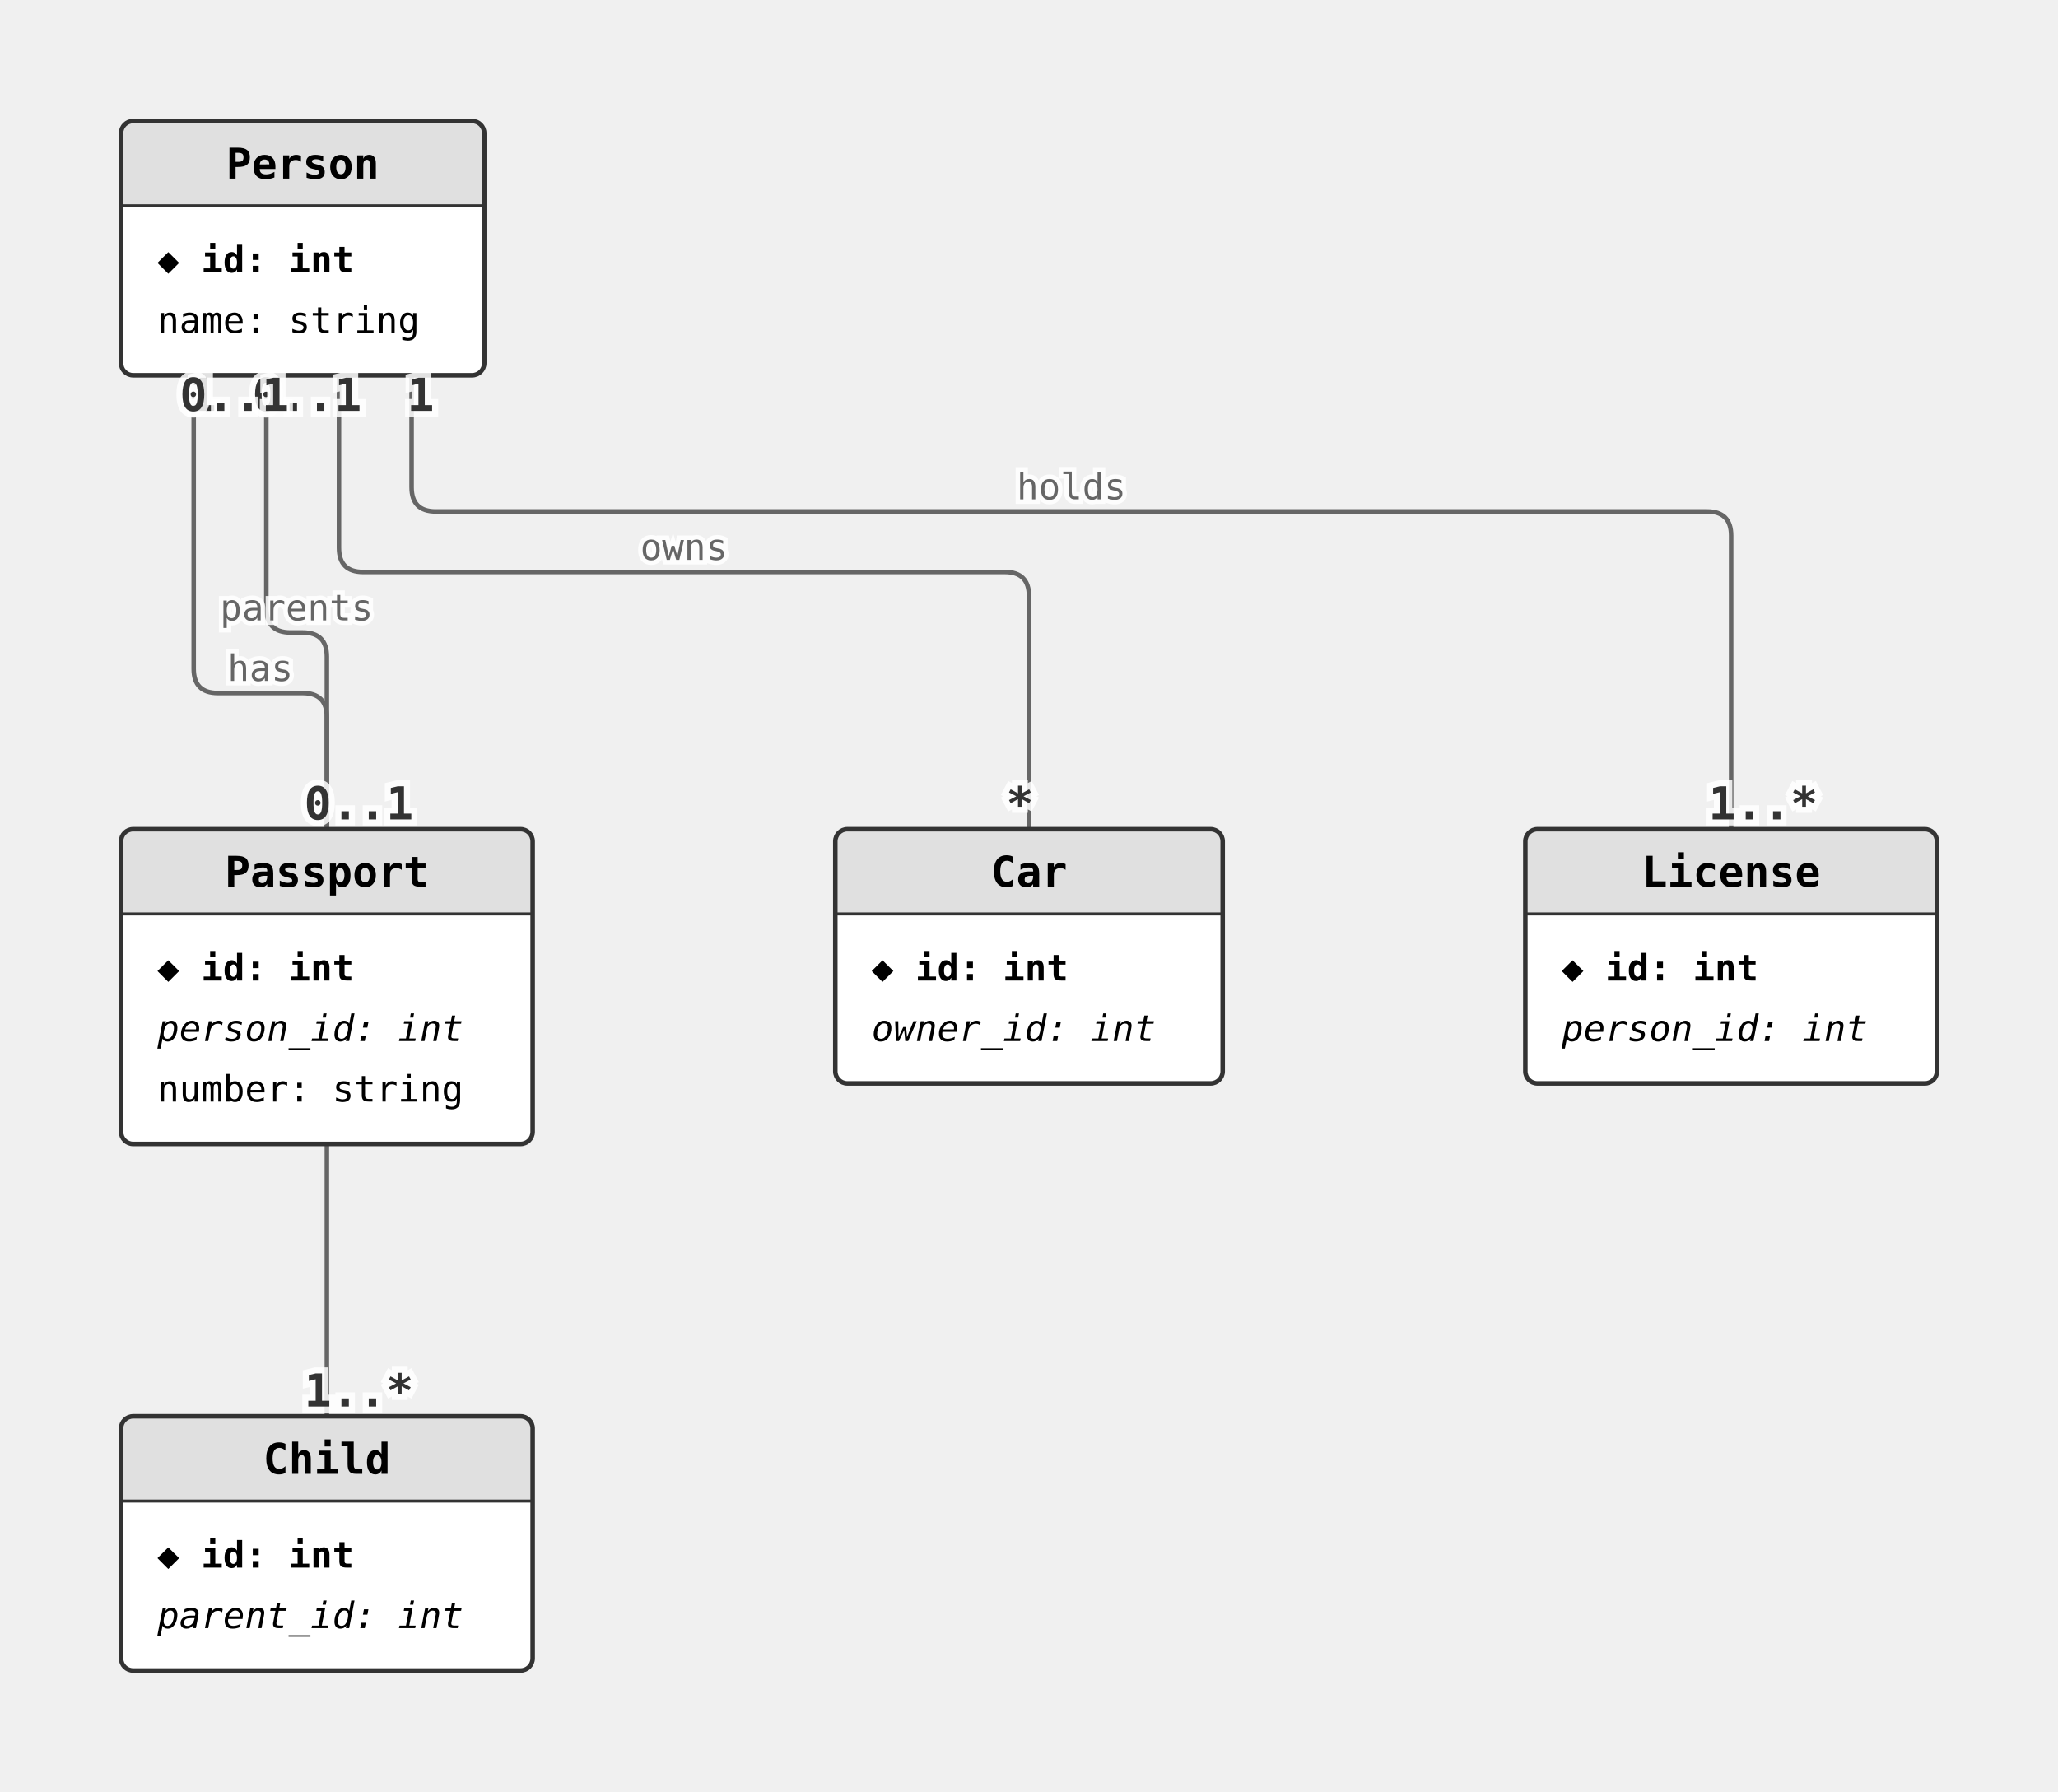
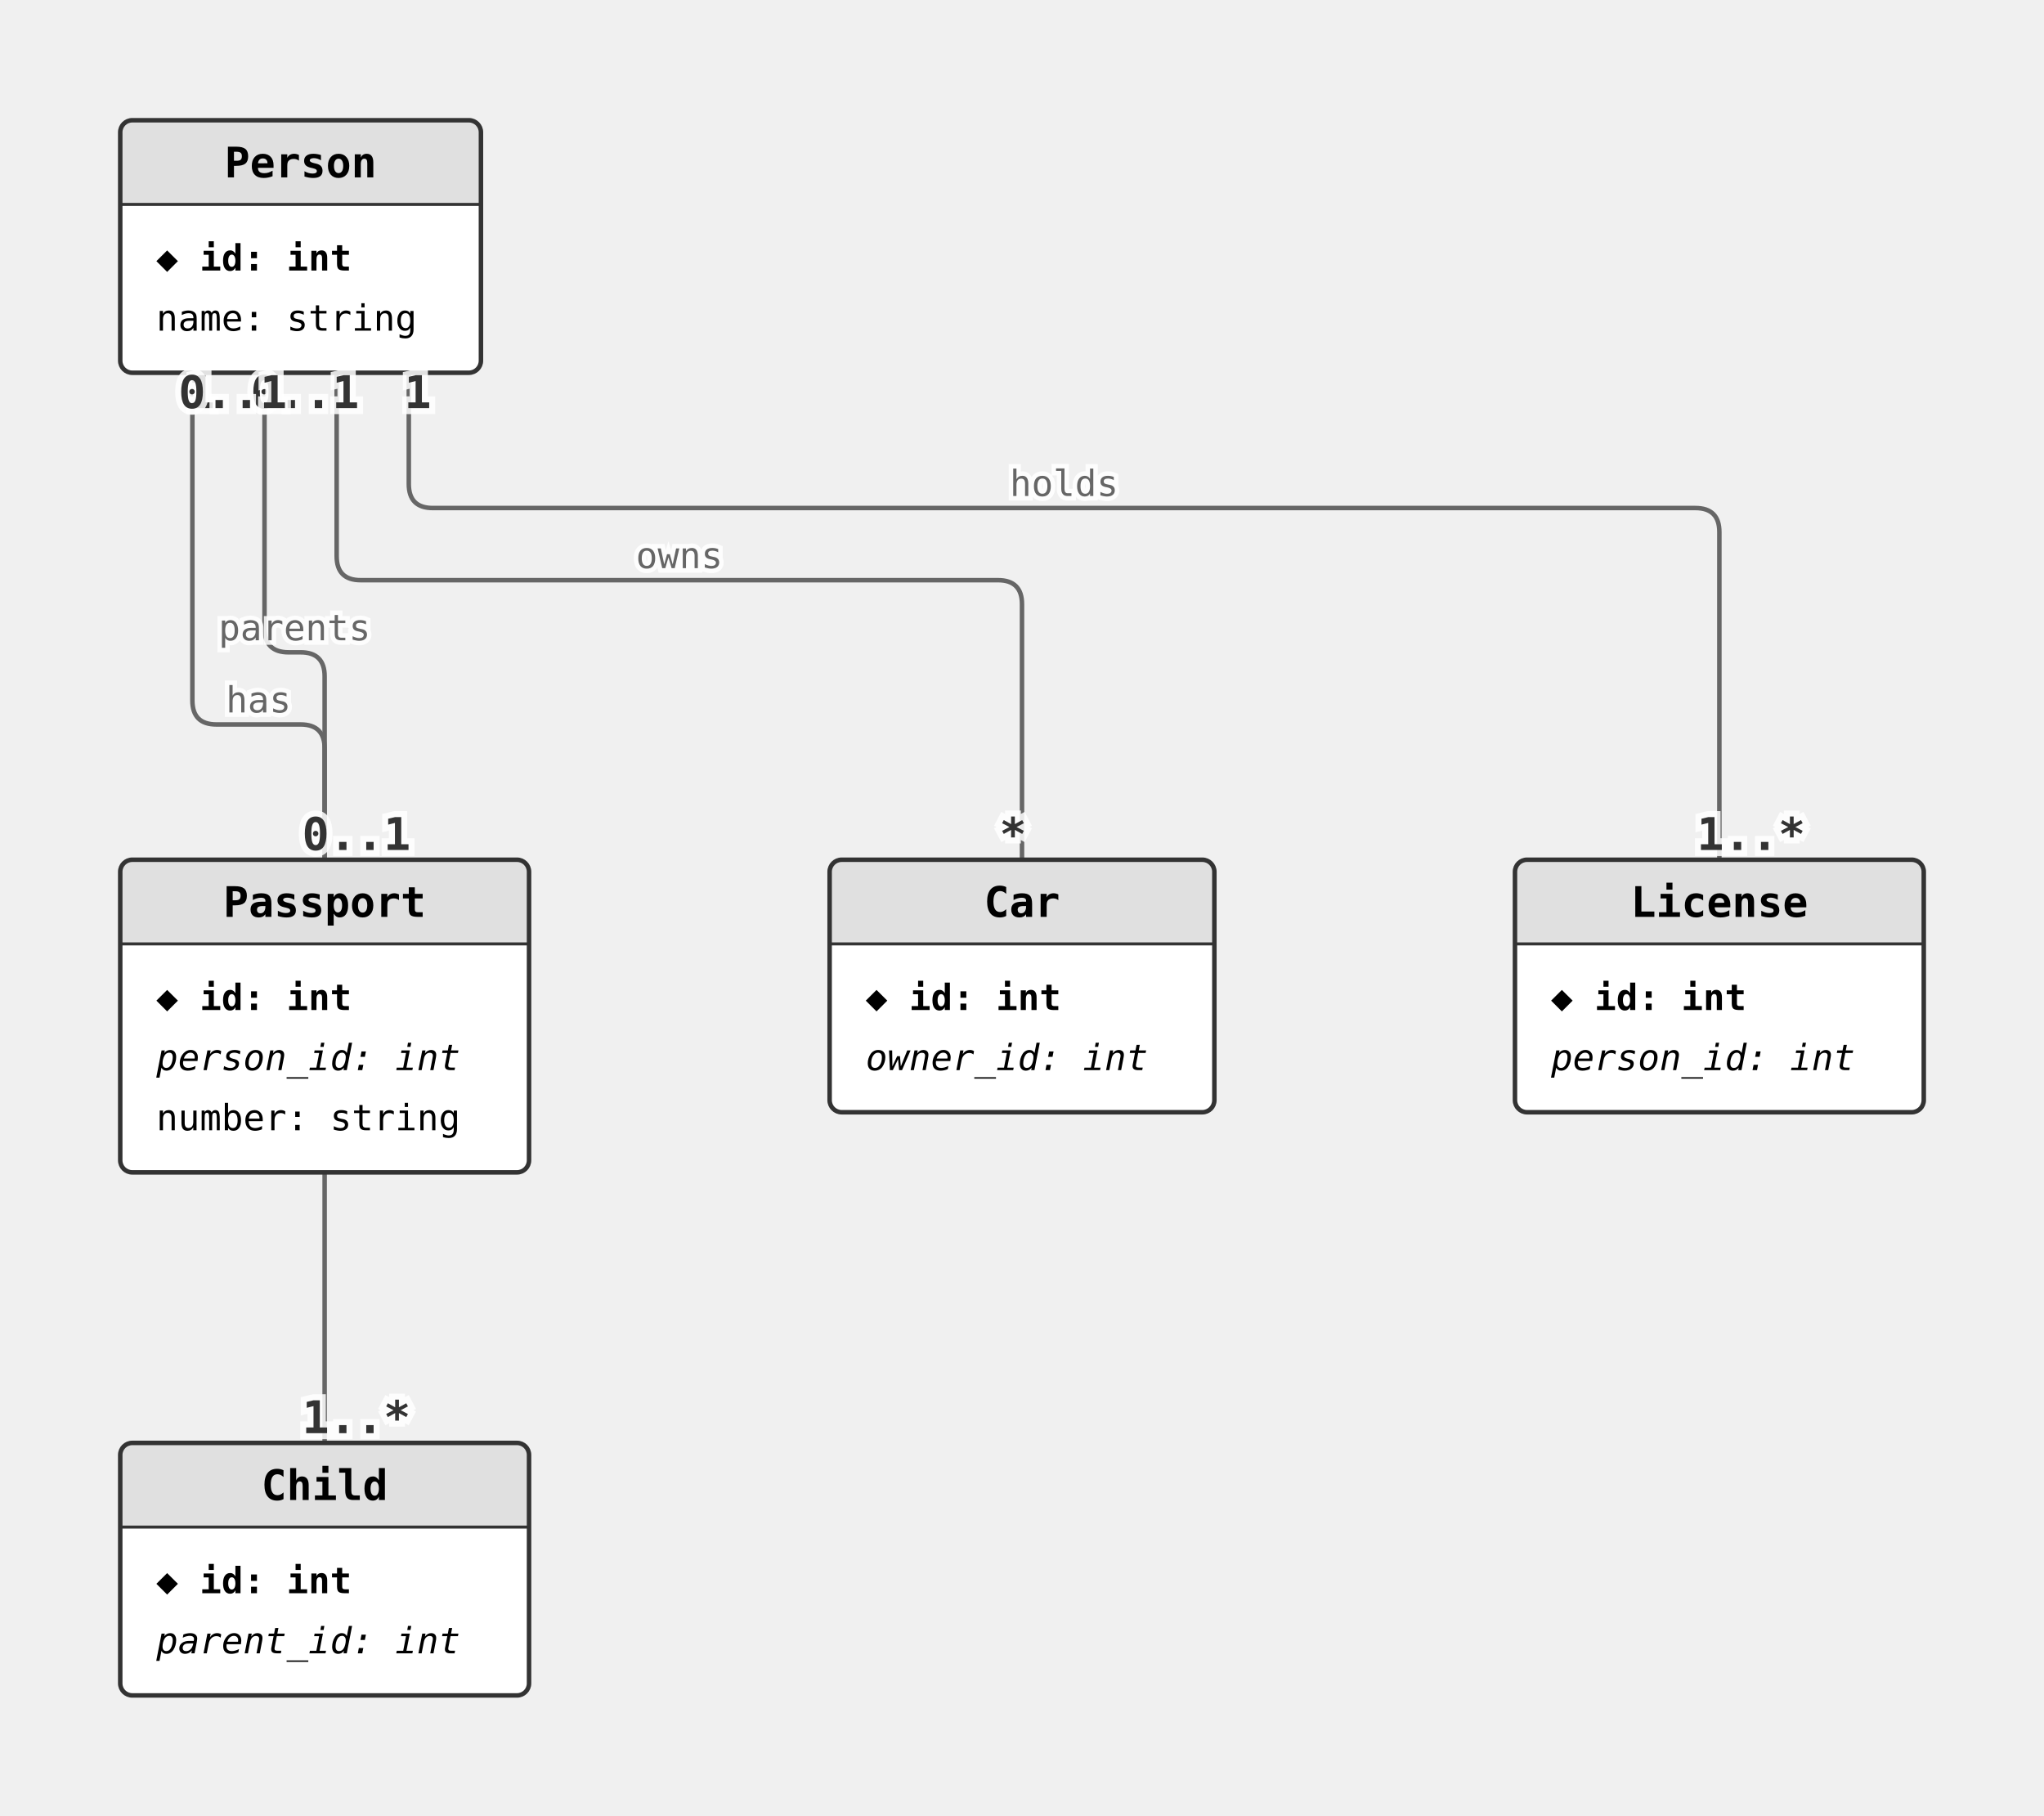
- <svg xmlns="http://www.w3.org/2000/svg" width="680" height="592" viewBox="0 0 680 592">
+ <svg xmlns="http://www.w3.org/2000/svg" width="680" height="604" viewBox="0 0 680 604">
  <style>
  .entity-bg { fill: #fff; }
  .entity-header { fill: #e0e0e0; }
  .entity-border { fill: none; stroke: #333; stroke-width: 1.5; }
  .entity-name { font-family: monospace; font-size: 14px; font-weight: bold; }
  .column-text { font-family: monospace; font-size: 12px; }
  .pk { font-weight: bold; }
  .fk { font-style: italic; }
  .edge { stroke: #666; stroke-width: 1.5; fill: none; }
  .edge-label { font-family: monospace; font-size: 12px; fill: #666; paint-order: stroke; stroke: rgba(255,255,255,0.85); stroke-width: 3px; }
  .cardinality { font-family: monospace; font-size: 15px; font-weight: bold; fill: #333; paint-order: stroke; stroke: rgba(255,255,255,0.85); stroke-width: 4px; }
</style>
-   <path class="edge" d="M 64 124 L 64 221 Q 64 229 72 229 L 100 229 Q 108 229 108 237 L 108 274" />
-   <path class="edge" d="M 112 124 L 112 181 Q 112 189 120 189 L 332 189 Q 340 189 340 197 L 340 274" />
-   <path class="edge" d="M 136 124 L 136 161 Q 136 169 144 169 L 564 169 Q 572 169 572 177 L 572 274" />
-   <path class="edge" d="M 88 124 L 88 201 Q 88 209 96 209 L 100 209 Q 108 209 108 217 L 108 468" />
+   <path class="edge" d="M 64 124 L 64 233 Q 64 241 72 241 L 100 241 Q 108 241 108 249 L 108 286" />
+   <path class="edge" d="M 112 124 L 112 185 Q 112 193 120 193 L 332 193 Q 340 193 340 201 L 340 286" />
+   <path class="edge" d="M 136 124 L 136 161 Q 136 169 144 169 L 564 169 Q 572 169 572 177 L 572 286" />
+   <path class="edge" d="M 88 124 L 88 209 Q 88 217 96 217 L 100 217 Q 108 217 108 225 L 108 480" />
  <rect class="entity-bg" x="40" y="40" width="120" height="84" rx="4" />
  <rect class="entity-header" x="40" y="40" width="120" height="28" rx="4" />
  <rect class="entity-header" x="40" y="64" width="120" height="4" />
  <text class="entity-name" x="100" y="59" text-anchor="middle">Person</text>
  <line x1="40" y1="68" x2="160" y2="68" stroke="#333" stroke-width="1" />
  <text class="column-text pk" x="52" y="90">◆ id: int</text>
  <text class="column-text" x="52" y="110">  name: string</text>
  <rect class="entity-border" x="40" y="40" width="120" height="84" rx="4" />
-   <rect class="entity-bg" x="40" y="274" width="136" height="104" rx="4" />
-   <rect class="entity-header" x="40" y="274" width="136" height="28" rx="4" />
-   <rect class="entity-header" x="40" y="298" width="136" height="4" />
-   <text class="entity-name" x="108" y="293" text-anchor="middle">Passport</text>
-   <line x1="40" y1="302" x2="176" y2="302" stroke="#333" stroke-width="1" />
-   <text class="column-text pk" x="52" y="324">◆ id: int</text>
-   <text class="column-text fk" x="52" y="344">  person_id: int</text>
-   <text class="column-text" x="52" y="364">  number: string</text>
-   <rect class="entity-border" x="40" y="274" width="136" height="104" rx="4" />
-   <rect class="entity-bg" x="276" y="274" width="128" height="84" rx="4" />
-   <rect class="entity-header" x="276" y="274" width="128" height="28" rx="4" />
-   <rect class="entity-header" x="276" y="298" width="128" height="4" />
-   <text class="entity-name" x="340" y="293" text-anchor="middle">Car</text>
-   <line x1="276" y1="302" x2="404" y2="302" stroke="#333" stroke-width="1" />
-   <text class="column-text pk" x="288" y="324">◆ id: int</text>
-   <text class="column-text fk" x="288" y="344">  owner_id: int</text>
-   <rect class="entity-border" x="276" y="274" width="128" height="84" rx="4" />
-   <rect class="entity-bg" x="504" y="274" width="136" height="84" rx="4" />
-   <rect class="entity-header" x="504" y="274" width="136" height="28" rx="4" />
-   <rect class="entity-header" x="504" y="298" width="136" height="4" />
-   <text class="entity-name" x="572" y="293" text-anchor="middle">License</text>
-   <line x1="504" y1="302" x2="640" y2="302" stroke="#333" stroke-width="1" />
-   <text class="column-text pk" x="516" y="324">◆ id: int</text>
-   <text class="column-text fk" x="516" y="344">  person_id: int</text>
-   <rect class="entity-border" x="504" y="274" width="136" height="84" rx="4" />
-   <rect class="entity-bg" x="40" y="468" width="136" height="84" rx="4" />
-   <rect class="entity-header" x="40" y="468" width="136" height="28" rx="4" />
-   <rect class="entity-header" x="40" y="492" width="136" height="4" />
-   <text class="entity-name" x="108" y="487" text-anchor="middle">Child</text>
-   <line x1="40" y1="496" x2="176" y2="496" stroke="#333" stroke-width="1" />
-   <text class="column-text pk" x="52" y="518">◆ id: int</text>
-   <text class="column-text fk" x="52" y="538">  parent_id: int</text>
-   <rect class="entity-border" x="40" y="468" width="136" height="84" rx="4" />
+   <rect class="entity-bg" x="40" y="286" width="136" height="104" rx="4" />
+   <rect class="entity-header" x="40" y="286" width="136" height="28" rx="4" />
+   <rect class="entity-header" x="40" y="310" width="136" height="4" />
+   <text class="entity-name" x="108" y="305" text-anchor="middle">Passport</text>
+   <line x1="40" y1="314" x2="176" y2="314" stroke="#333" stroke-width="1" />
+   <text class="column-text pk" x="52" y="336">◆ id: int</text>
+   <text class="column-text fk" x="52" y="356">  person_id: int</text>
+   <text class="column-text" x="52" y="376">  number: string</text>
+   <rect class="entity-border" x="40" y="286" width="136" height="104" rx="4" />
+   <rect class="entity-bg" x="276" y="286" width="128" height="84" rx="4" />
+   <rect class="entity-header" x="276" y="286" width="128" height="28" rx="4" />
+   <rect class="entity-header" x="276" y="310" width="128" height="4" />
+   <text class="entity-name" x="340" y="305" text-anchor="middle">Car</text>
+   <line x1="276" y1="314" x2="404" y2="314" stroke="#333" stroke-width="1" />
+   <text class="column-text pk" x="288" y="336">◆ id: int</text>
+   <text class="column-text fk" x="288" y="356">  owner_id: int</text>
+   <rect class="entity-border" x="276" y="286" width="128" height="84" rx="4" />
+   <rect class="entity-bg" x="504" y="286" width="136" height="84" rx="4" />
+   <rect class="entity-header" x="504" y="286" width="136" height="28" rx="4" />
+   <rect class="entity-header" x="504" y="310" width="136" height="4" />
+   <text class="entity-name" x="572" y="305" text-anchor="middle">License</text>
+   <line x1="504" y1="314" x2="640" y2="314" stroke="#333" stroke-width="1" />
+   <text class="column-text pk" x="516" y="336">◆ id: int</text>
+   <text class="column-text fk" x="516" y="356">  person_id: int</text>
+   <rect class="entity-border" x="504" y="286" width="136" height="84" rx="4" />
+   <rect class="entity-bg" x="40" y="480" width="136" height="84" rx="4" />
+   <rect class="entity-header" x="40" y="480" width="136" height="28" rx="4" />
+   <rect class="entity-header" x="40" y="504" width="136" height="4" />
+   <text class="entity-name" x="108" y="499" text-anchor="middle">Child</text>
+   <line x1="40" y1="508" x2="176" y2="508" stroke="#333" stroke-width="1" />
+   <text class="column-text pk" x="52" y="530">◆ id: int</text>
+   <text class="column-text fk" x="52" y="550">  parent_id: int</text>
+   <rect class="entity-border" x="40" y="480" width="136" height="84" rx="4" />
  <text class="cardinality" x="71.5" y="131.5" text-anchor="end" dominant-baseline="middle">1</text>
-   <text class="cardinality" x="100.5" y="266.5" text-anchor="start" dominant-baseline="middle">0..1</text>
-   <text class="edge-label" x="86" y="225" text-anchor="middle" dominant-baseline="alphabetic">has</text>
+   <text class="cardinality" x="100.5" y="278.5" text-anchor="start" dominant-baseline="middle">0..1</text>
+   <text class="edge-label" x="86" y="237" text-anchor="middle" dominant-baseline="alphabetic">has</text>
  <text class="cardinality" x="119.5" y="131.5" text-anchor="end" dominant-baseline="middle">0..1</text>
-   <text class="cardinality" x="332.5" y="266.5" text-anchor="start" dominant-baseline="middle">*</text>
-   <text class="edge-label" x="226" y="185" text-anchor="middle" dominant-baseline="alphabetic">owns</text>
+   <text class="cardinality" x="332.5" y="278.5" text-anchor="start" dominant-baseline="middle">*</text>
+   <text class="edge-label" x="226" y="189" text-anchor="middle" dominant-baseline="alphabetic">owns</text>
  <text class="cardinality" x="143.5" y="131.5" text-anchor="end" dominant-baseline="middle">1</text>
-   <text class="cardinality" x="564.5" y="266.5" text-anchor="start" dominant-baseline="middle">1..*</text>
+   <text class="cardinality" x="564.5" y="278.5" text-anchor="start" dominant-baseline="middle">1..*</text>
  <text class="edge-label" x="354" y="165" text-anchor="middle" dominant-baseline="alphabetic">holds</text>
  <text class="cardinality" x="95.5" y="131.5" text-anchor="end" dominant-baseline="middle">0..1</text>
-   <text class="cardinality" x="100.5" y="460.5" text-anchor="start" dominant-baseline="middle">1..*</text>
-   <text class="edge-label" x="98" y="205" text-anchor="middle" dominant-baseline="alphabetic">parents</text>
+   <text class="cardinality" x="100.5" y="472.5" text-anchor="start" dominant-baseline="middle">1..*</text>
+   <text class="edge-label" x="98" y="213" text-anchor="middle" dominant-baseline="alphabetic">parents</text>
</svg>
